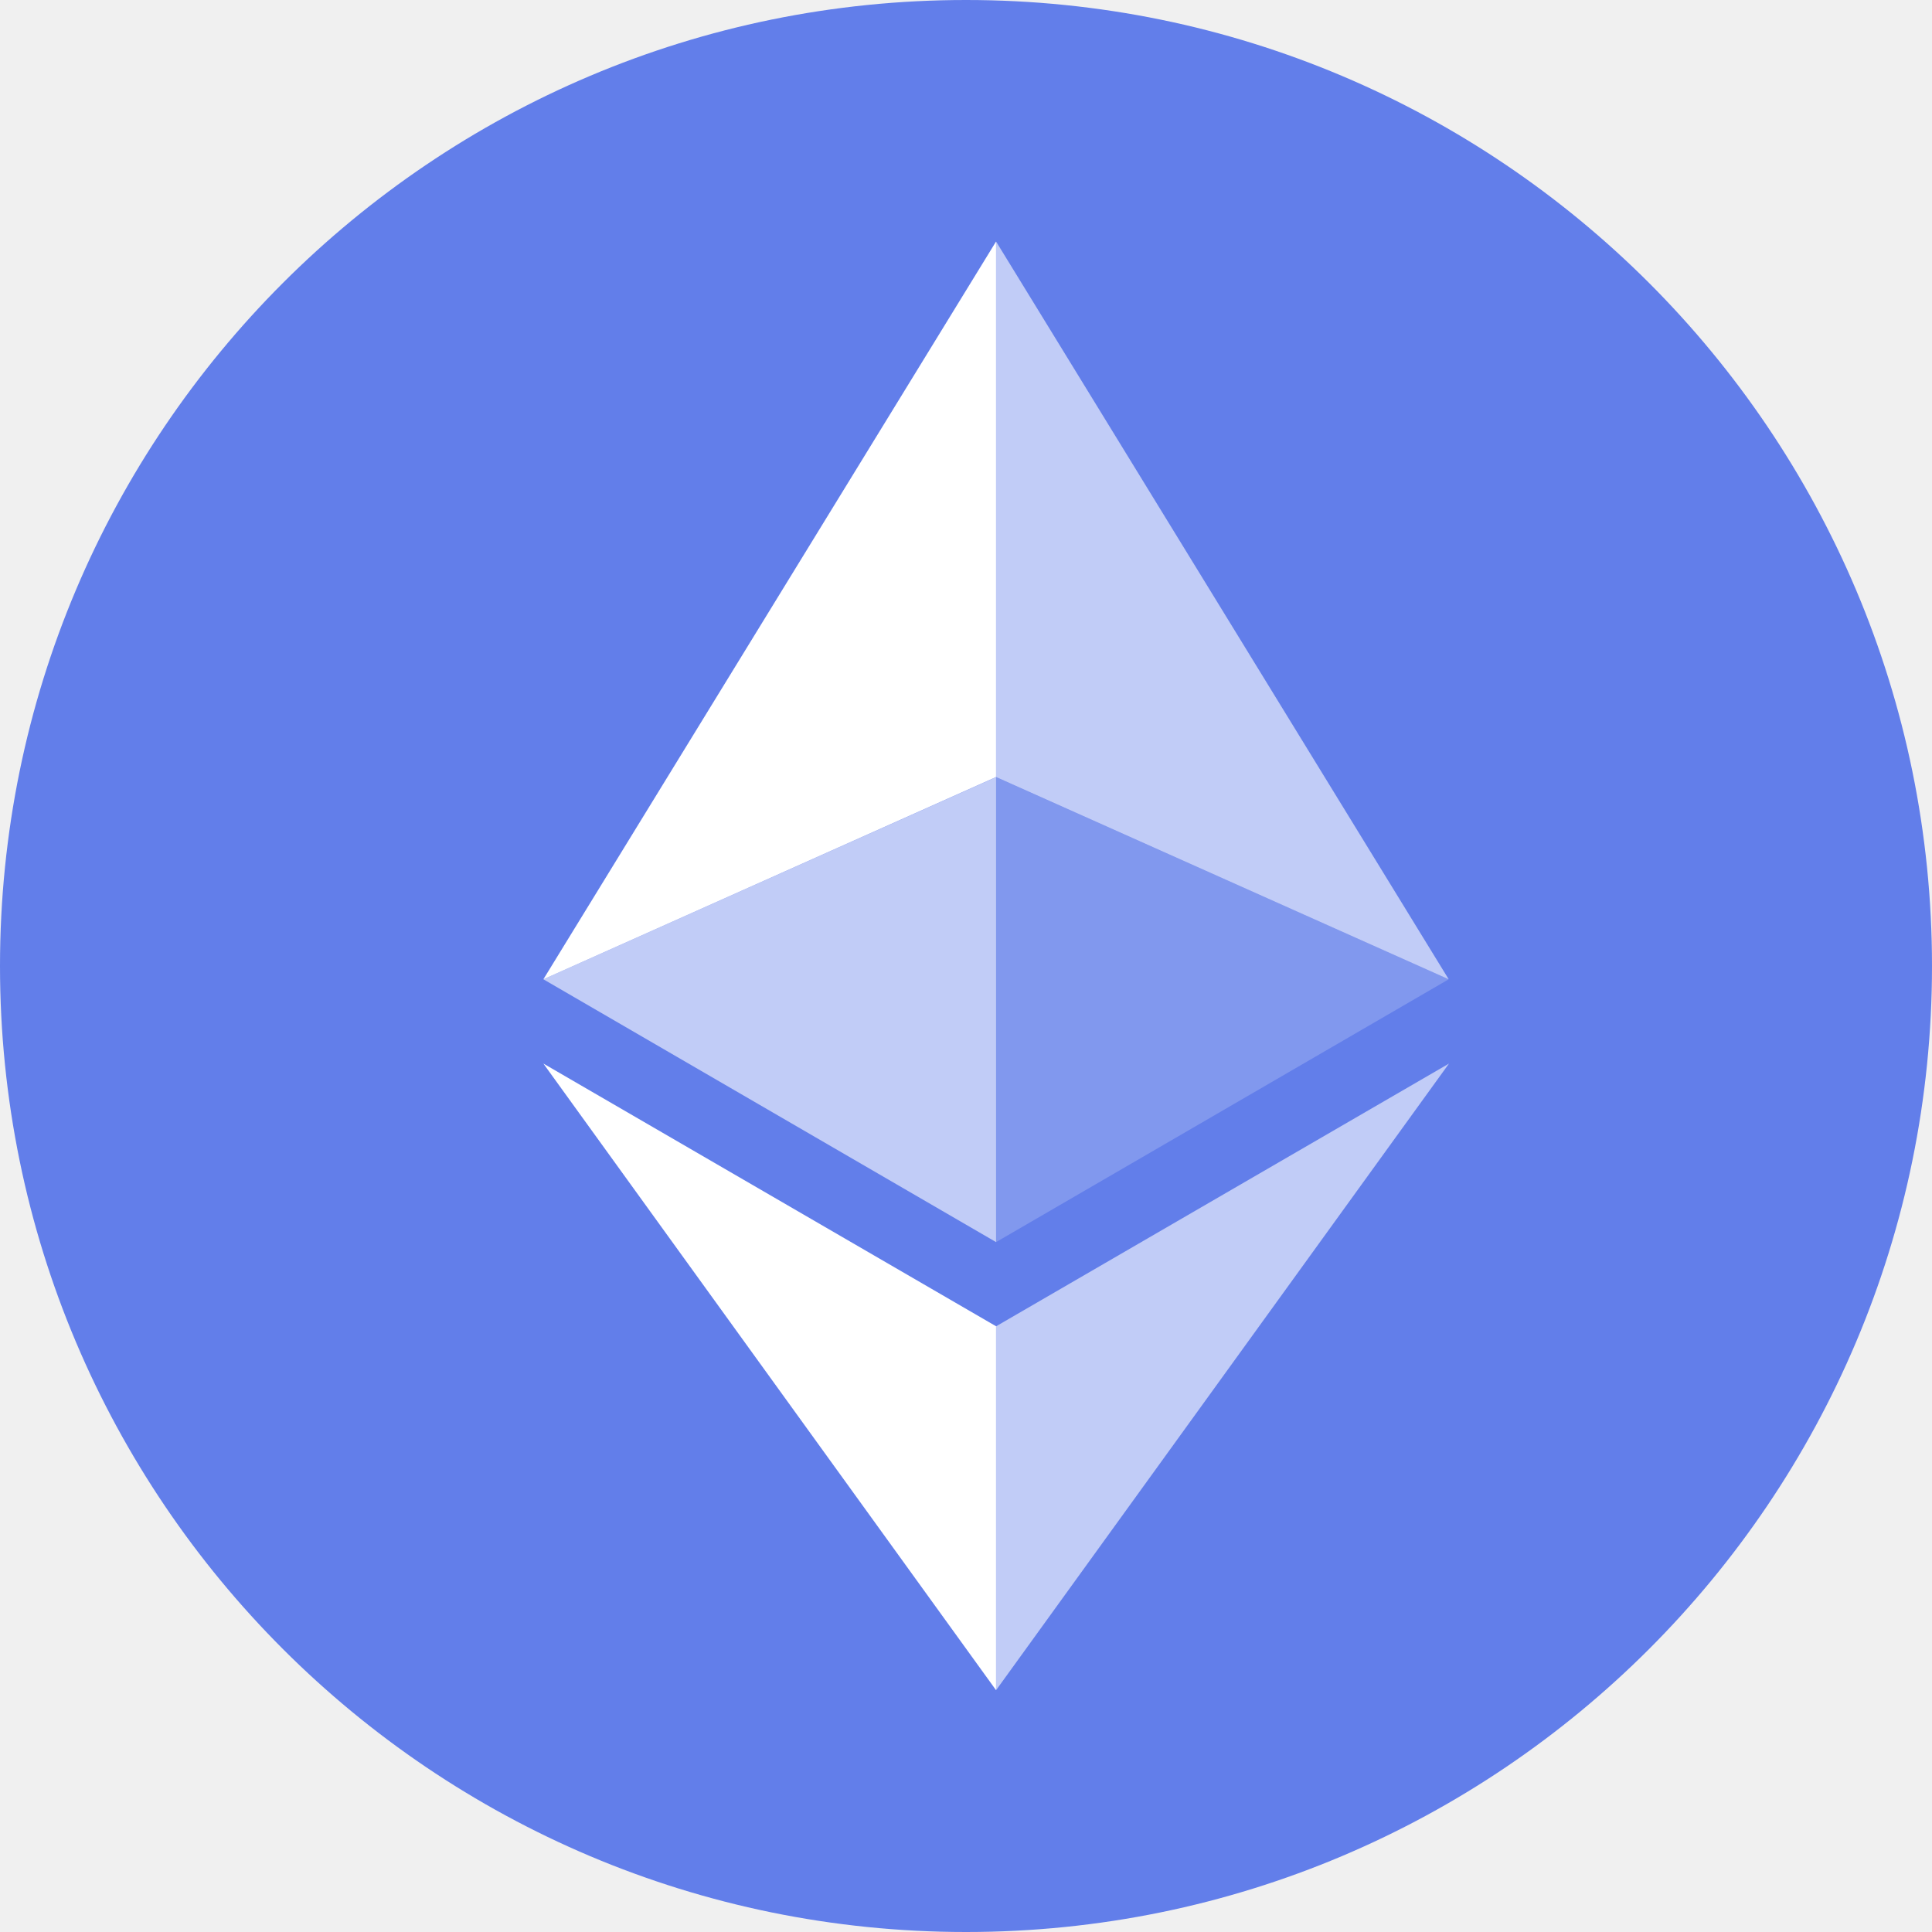
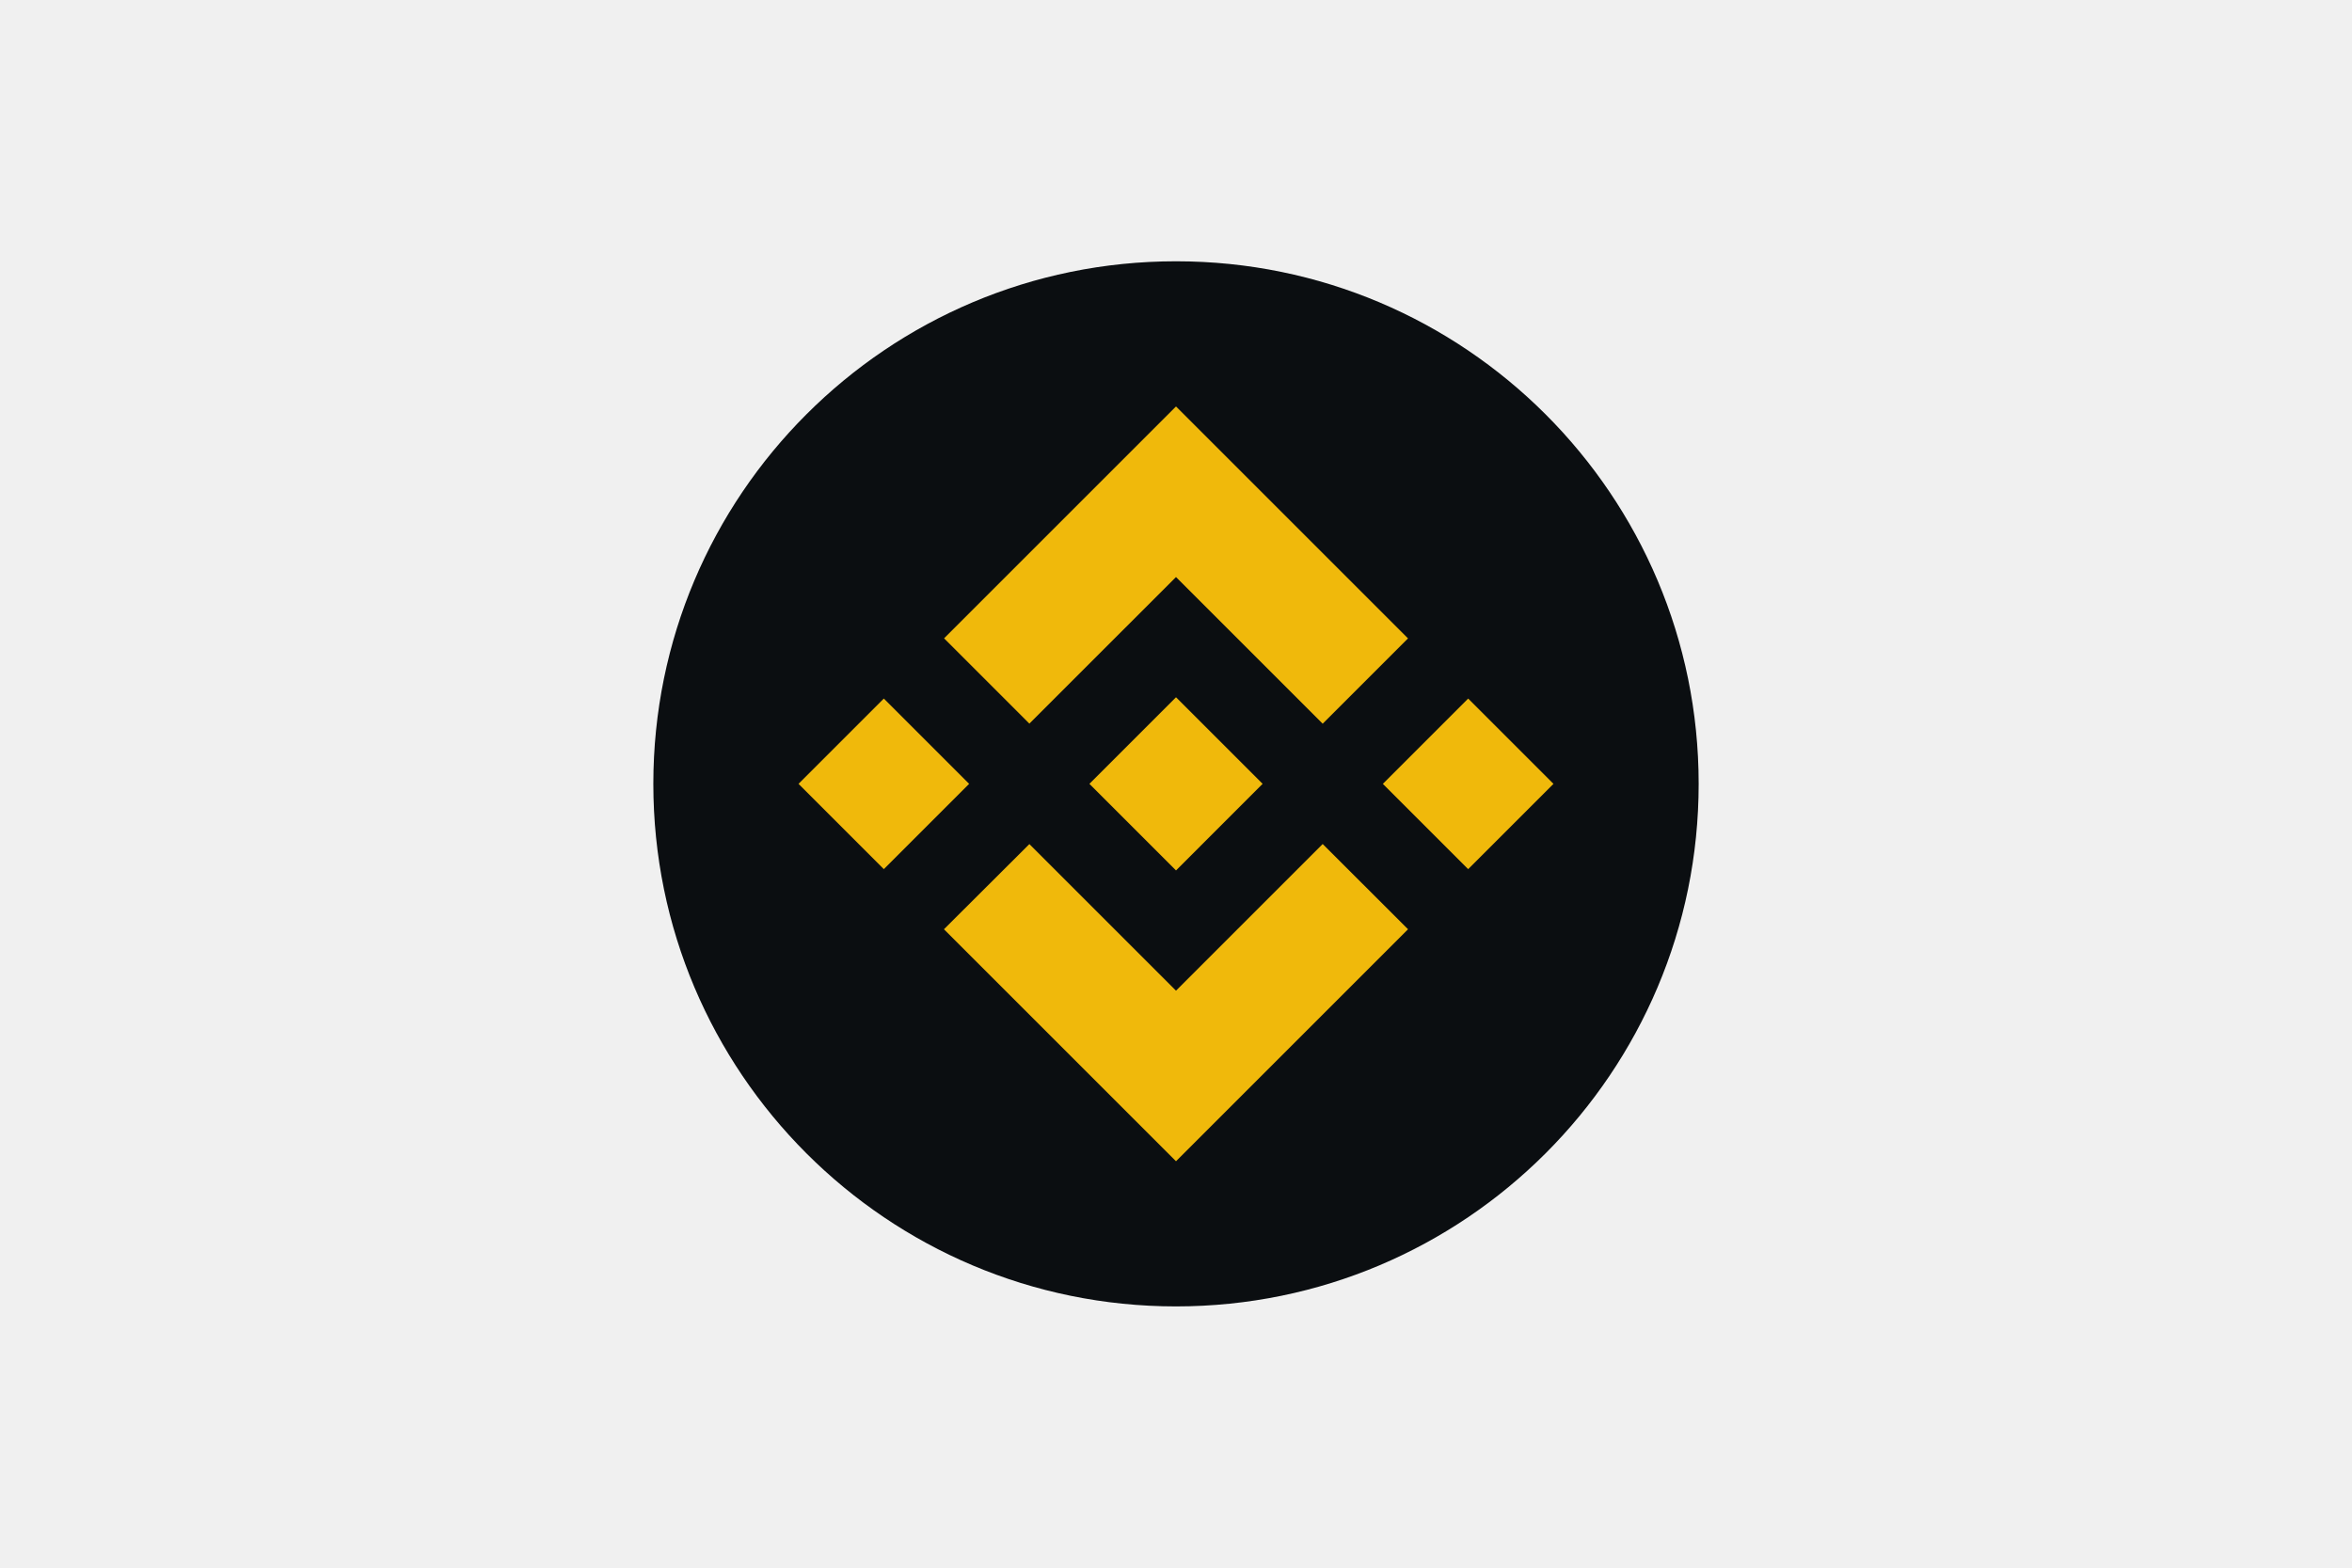
- <svg xmlns="http://www.w3.org/2000/svg" width="2500" height="2500" viewBox="0 0 32 32">
-   <g fill="none" fill-rule="evenodd">
-     <circle cx="16" cy="16" r="16" fill="#627EEA" />
-     <g fill="#FFF" fill-rule="nonzero">
-       <path fill-opacity=".602" d="M16.498 4v8.87l7.497 3.35z" />
-       <path d="M16.498 4L9 16.22l7.498-3.35z" />
-       <path fill-opacity=".602" d="M16.498 21.968v6.027L24 17.616z" />
-       <path d="M16.498 27.995v-6.028L9 17.616z" />
-       <path fill-opacity=".2" d="M16.498 20.573l7.497-4.353-7.497-3.348z" />
-       <path fill-opacity=".602" d="M9 16.22l7.498 4.353v-7.701z" />
-     </g>
-   </g>
+ <svg xmlns="http://www.w3.org/2000/svg" height="800" width="1200" fill="none" viewBox="-14.4 -24 124.8 144">
+   <circle fill="#0b0e11" r="48" cy="48" cx="48" />
+   <path fill="#f0b90b" d="M34.535 42.468l13.465-13.464 13.472 13.472 7.835-7.835-21.306-21.306-21.299 21.299zm-13.367-2.303l7.835 7.835-7.835 7.835-7.835-7.835zm13.367 13.368l13.465 13.464 13.471-13.471 7.839 7.831-.004.004-21.306 21.306-21.3-21.299-.011-.011zm48.132-5.532l-7.835 7.835-7.835-7.835 7.835-7.835z" />
+   <path fill="#f0b90b" d="M55.947 47.996h.004l-7.95-7.95-7.954 7.954.011.011 7.943 7.943 7.954-7.955z" />
</svg>
